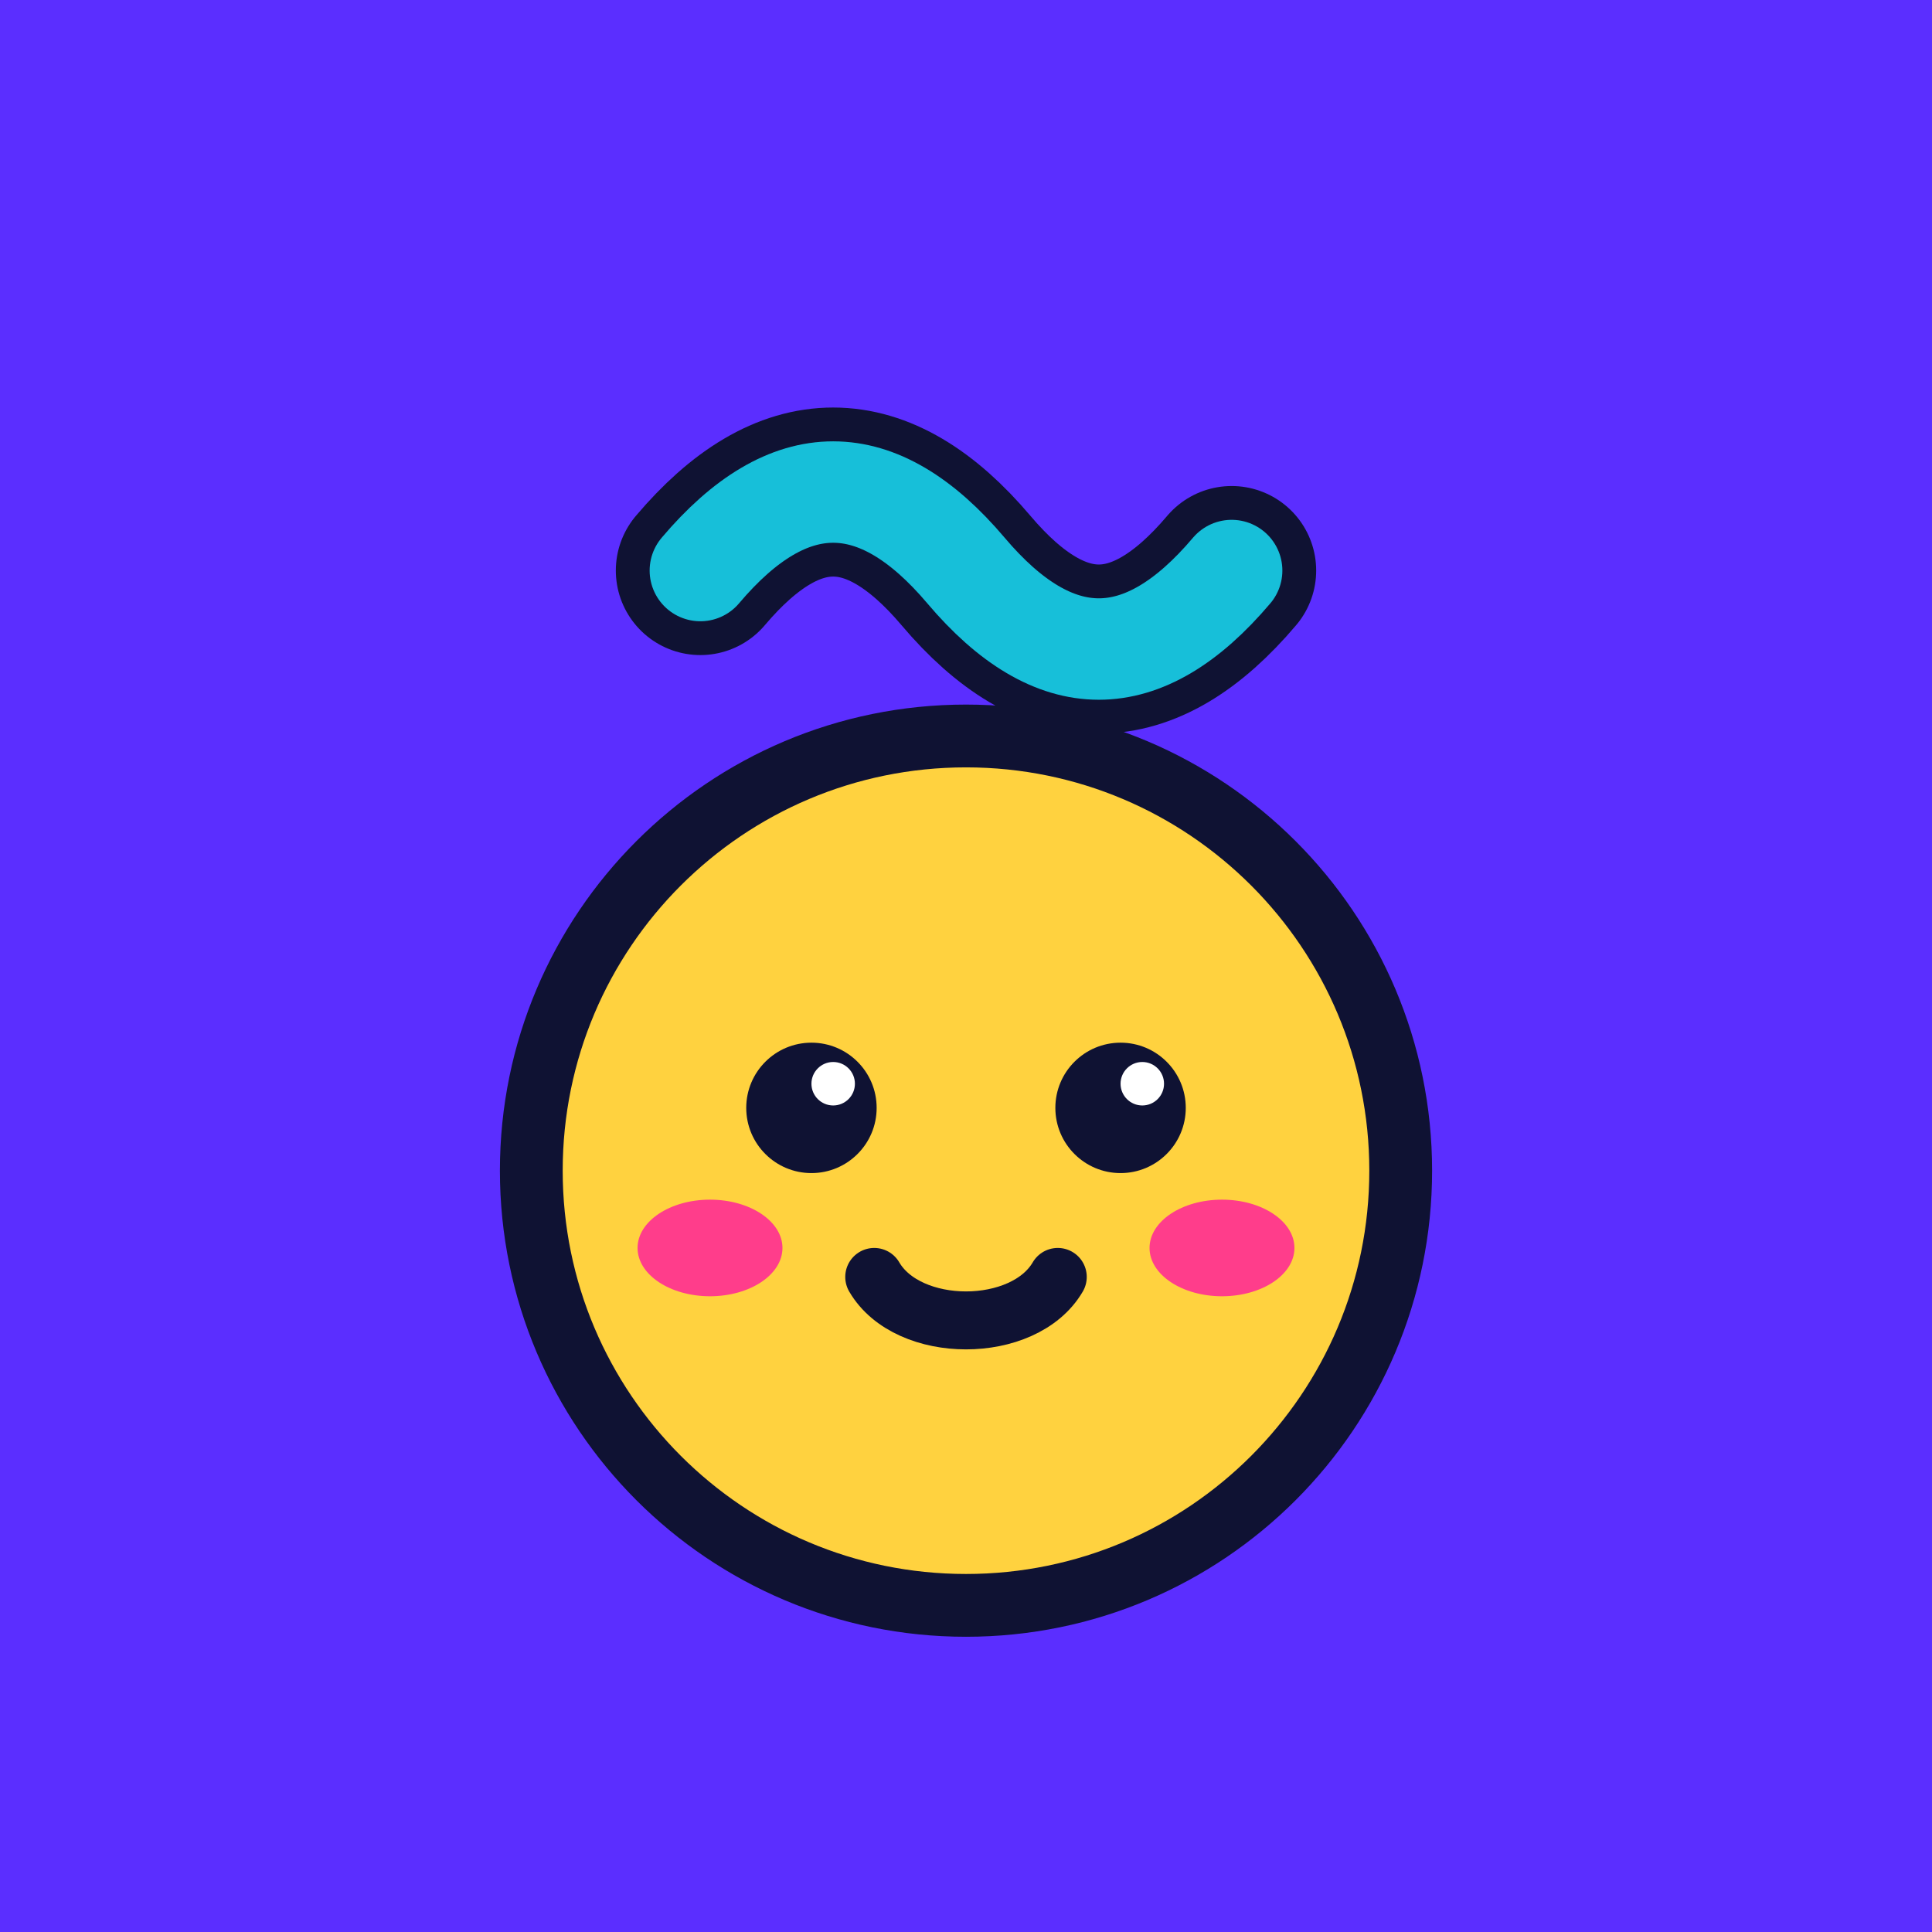
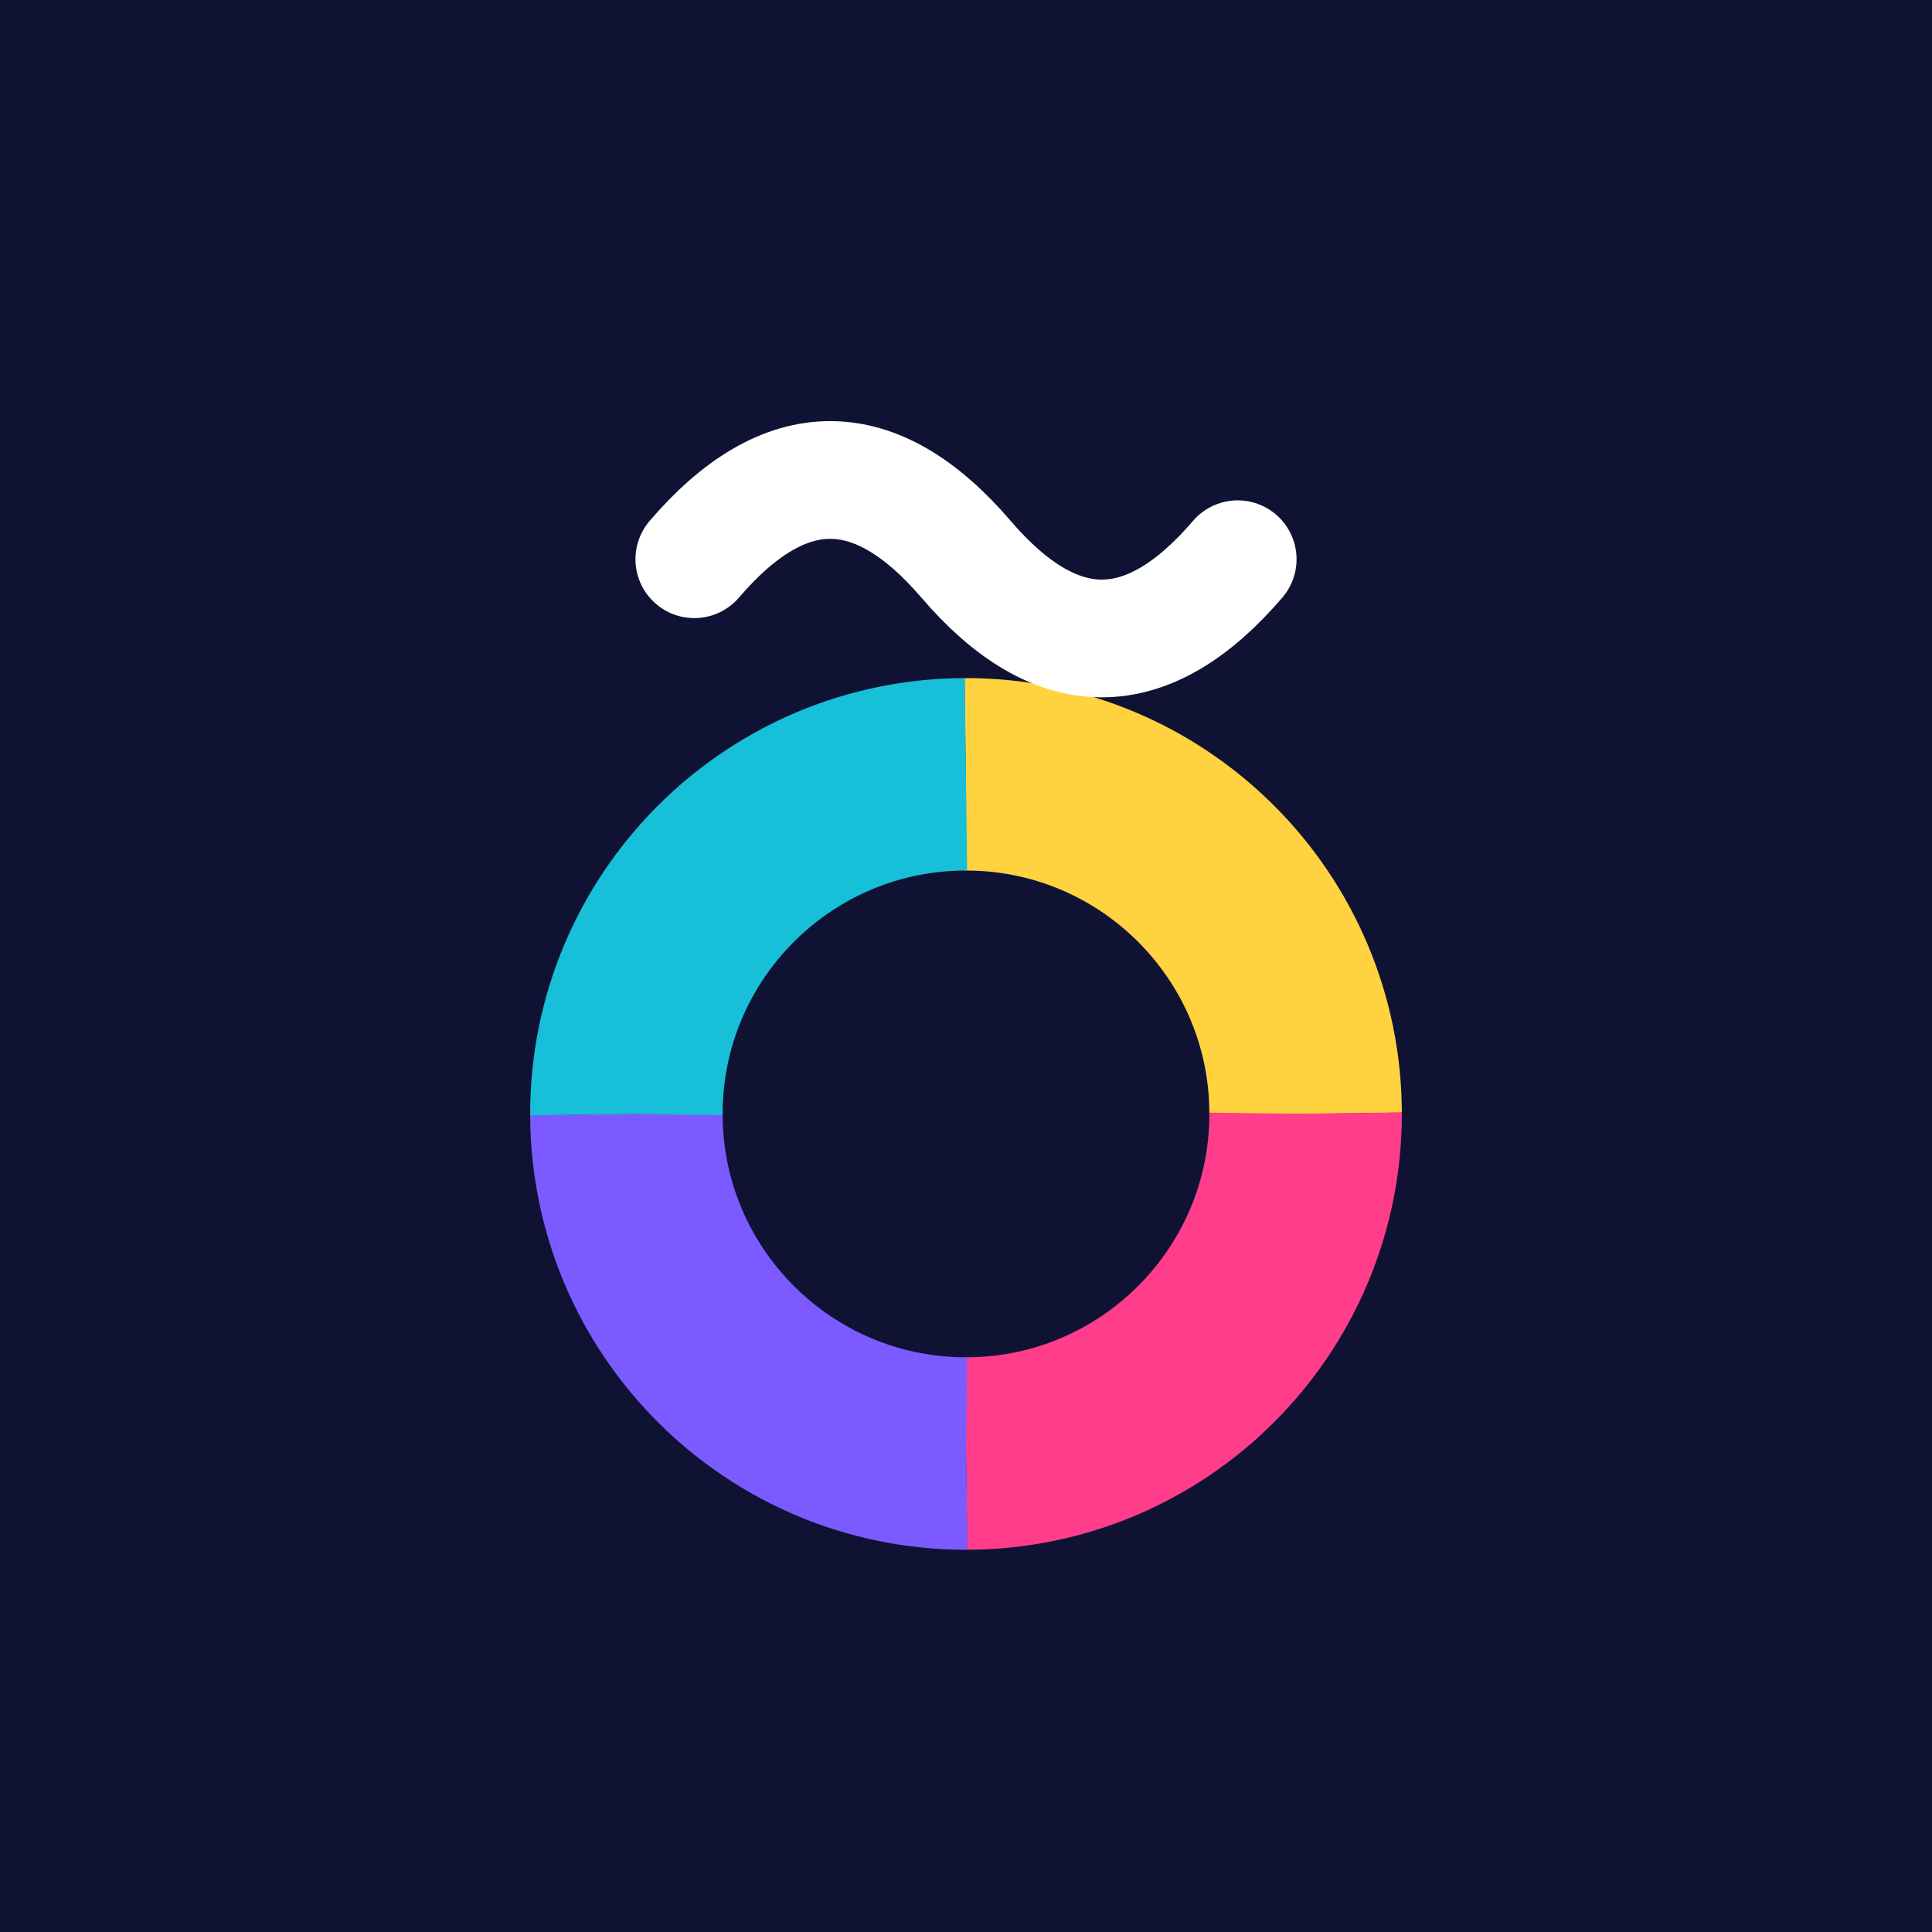
<svg xmlns="http://www.w3.org/2000/svg" viewBox="0 0 64 64">
-   <rect width="64" height="64" fill="#5b2eff" />
-   <g transform="translate(6.4 6.78) scale(0.8)">
-     <circle cx="32" cy="40" r="18" fill="#ffd23f" stroke="#0f1233" stroke-width="2.6" />
-     <circle cx="25.6" cy="37.4" r="2.7" fill="#0f1233" />
-     <circle cx="38.4" cy="37.4" r="2.7" fill="#0f1233" />
-     <circle cx="26.5" cy="36.4" r="0.9" fill="#ffffff" />
-     <circle cx="39.3" cy="36.4" r="0.9" fill="#ffffff" />
-     <ellipse cx="21.4" cy="43.2" rx="3" ry="2" fill="#ff3d8b" />
-     <ellipse cx="42.6" cy="43.2" rx="3" ry="2" fill="#ff3d8b" />
-     <path d="M28.2 44.4c1.4 2.4 6.2 2.4 7.6 0" fill="none" stroke="#0f1233" stroke-width="2.4" stroke-linecap="round" />
-     <path d="M21 15.15q5.5 -6.5 11 0t11 0" fill="none" stroke="#0f1233" stroke-width="7" stroke-linecap="round" />
-     <path d="M21 15.15q5.5 -6.5 11 0t11 0" fill="none" stroke="#17bfd9" stroke-width="4.2" stroke-linecap="round" />
+   <rect width="64" height="64" fill="#0f1233" />
+   <g transform="translate(8 6.9) scale(0.75)">
+     <circle cx="32" cy="40" r="15" fill="none" stroke="#ffd23f" stroke-width="8.5" stroke-dasharray="23.562 70.686" transform="rotate(-90 32 40)" />
+     <circle cx="32" cy="40" r="15" fill="none" stroke="#ff3d8b" stroke-width="8.5" stroke-dasharray="23.562 70.686" transform="rotate(0 32 40)" />
+     <circle cx="32" cy="40" r="15" fill="none" stroke="#7b5bff" stroke-width="8.5" stroke-dasharray="23.562 70.686" transform="rotate(90 32 40)" />
+     <circle cx="32" cy="40" r="15" fill="none" stroke="#17bfd9" stroke-width="8.5" stroke-dasharray="23.562 70.686" transform="rotate(180 32 40)" />
+     <path d="M20 15.5q6 -7 12 0t12 0" fill="none" stroke="#ffffff" stroke-width="5.2" stroke-linecap="round" />
  </g>
</svg>
